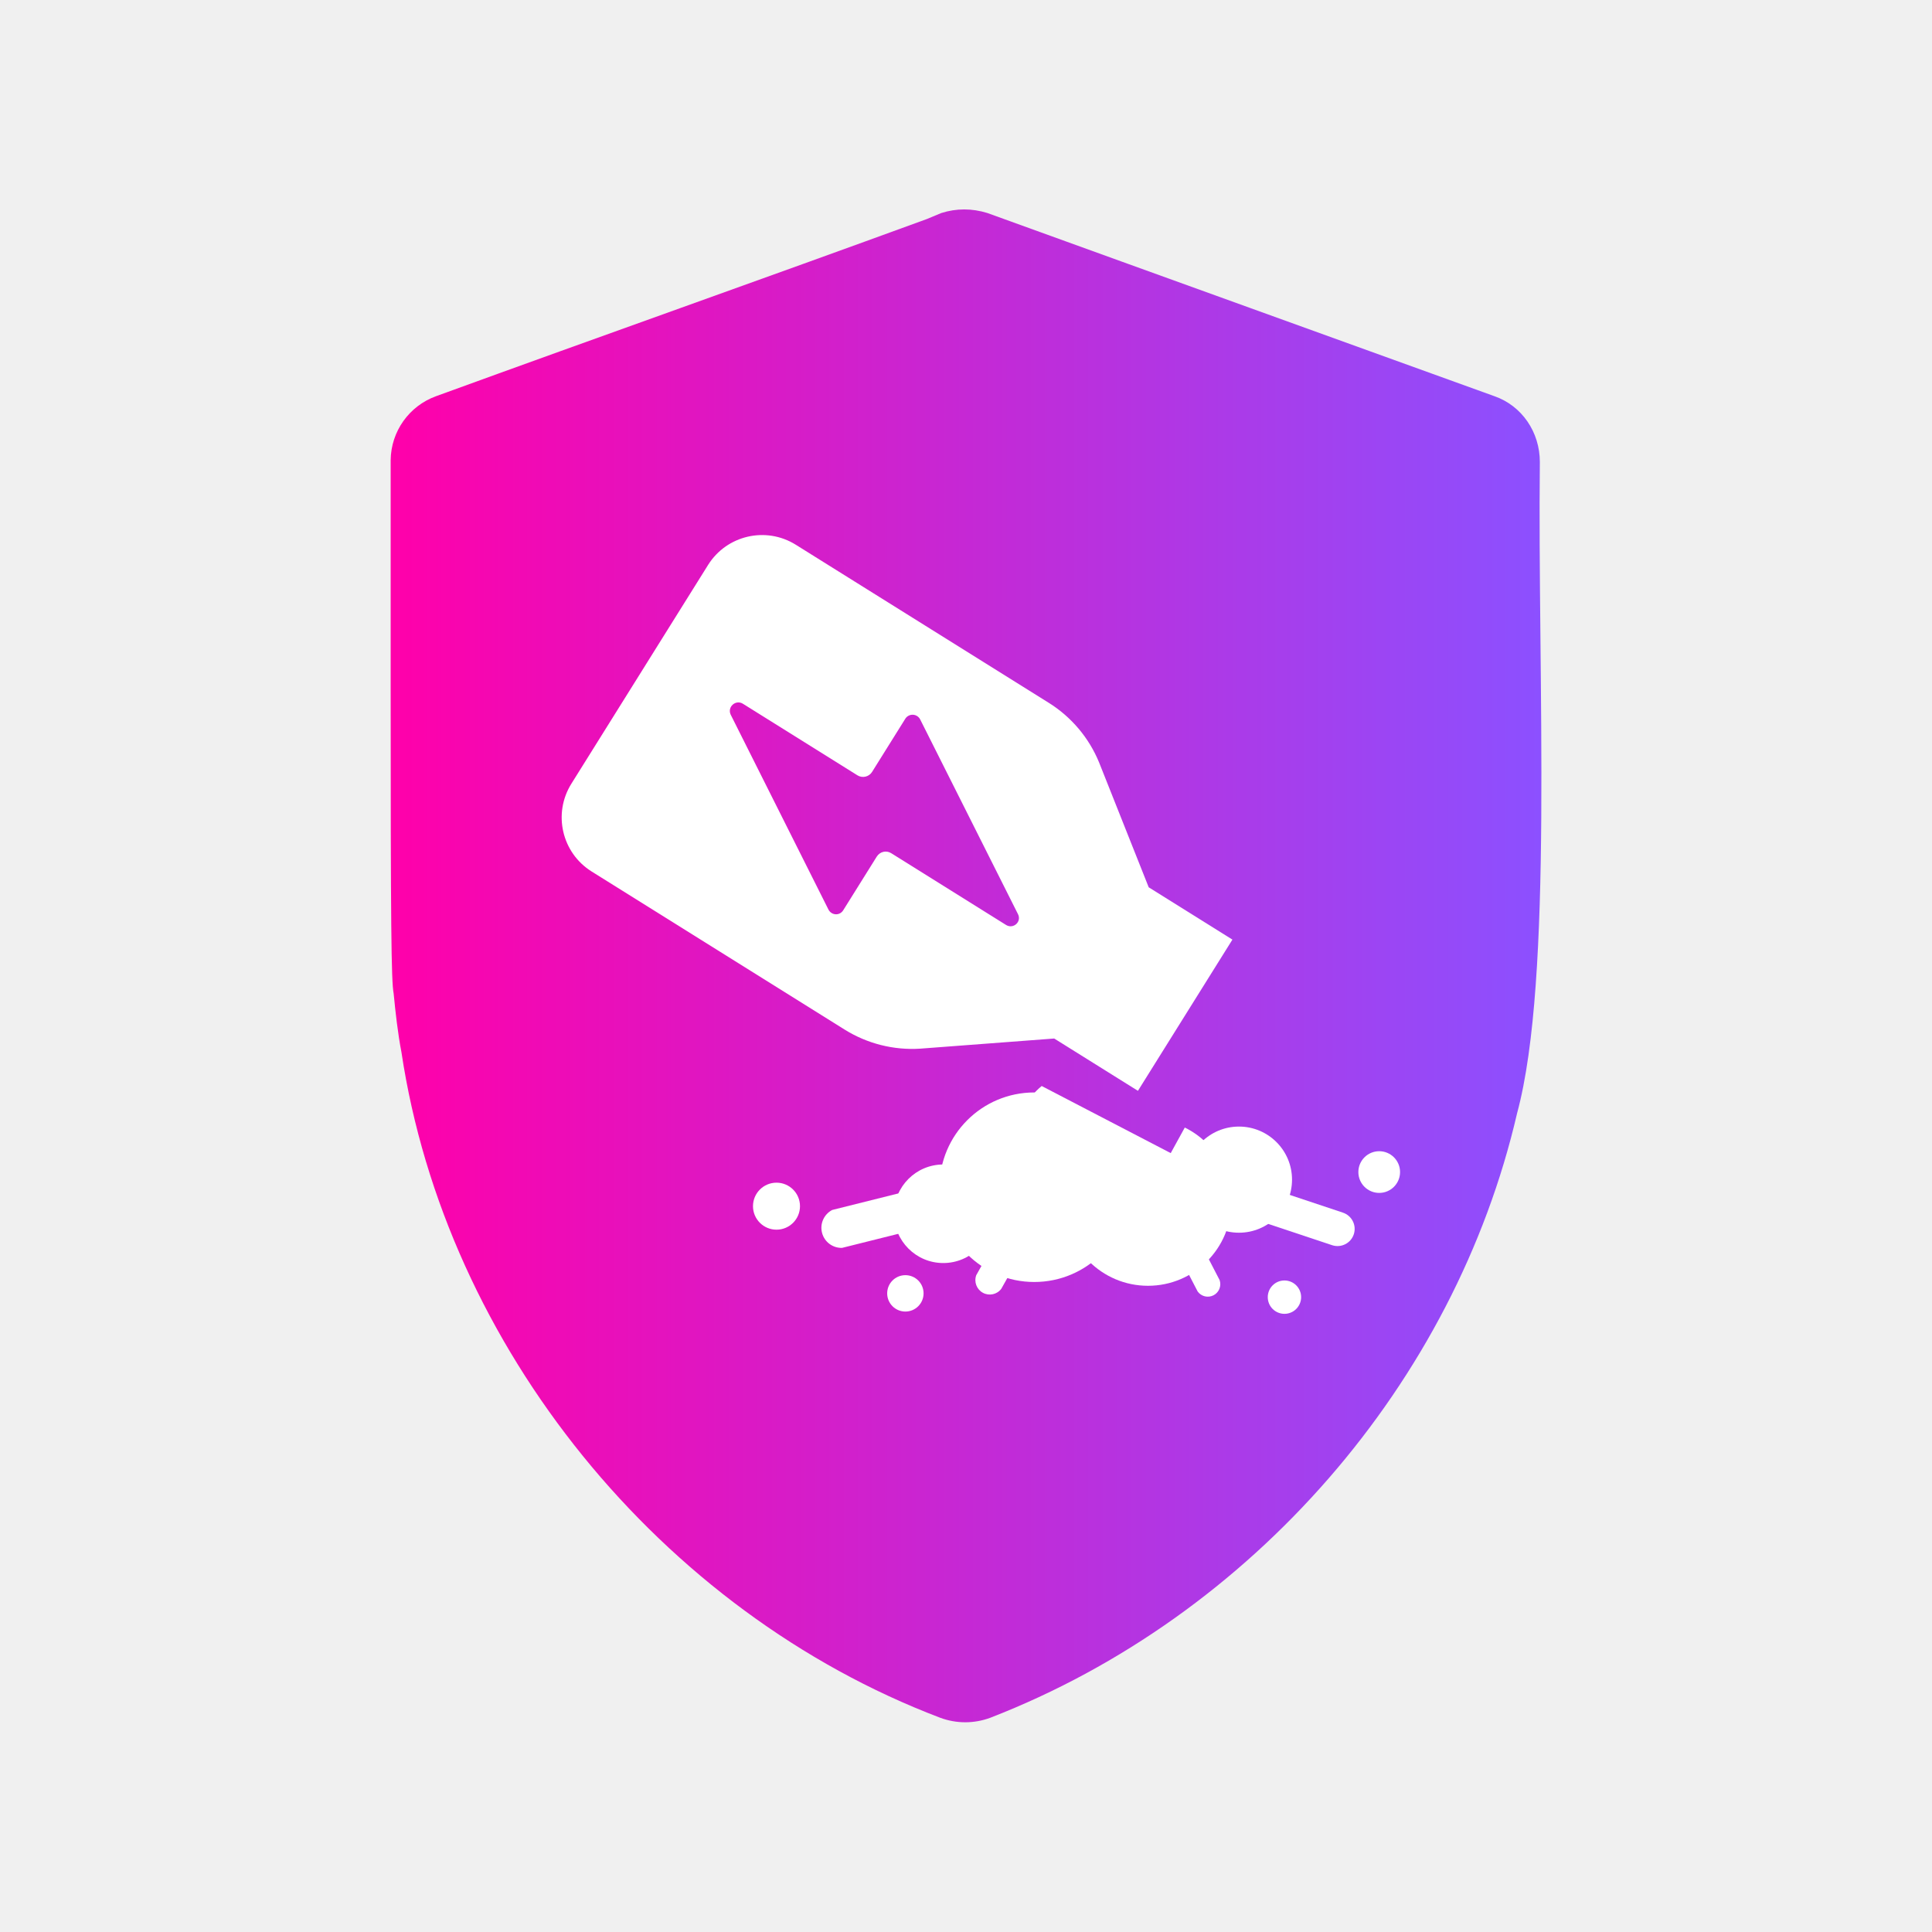
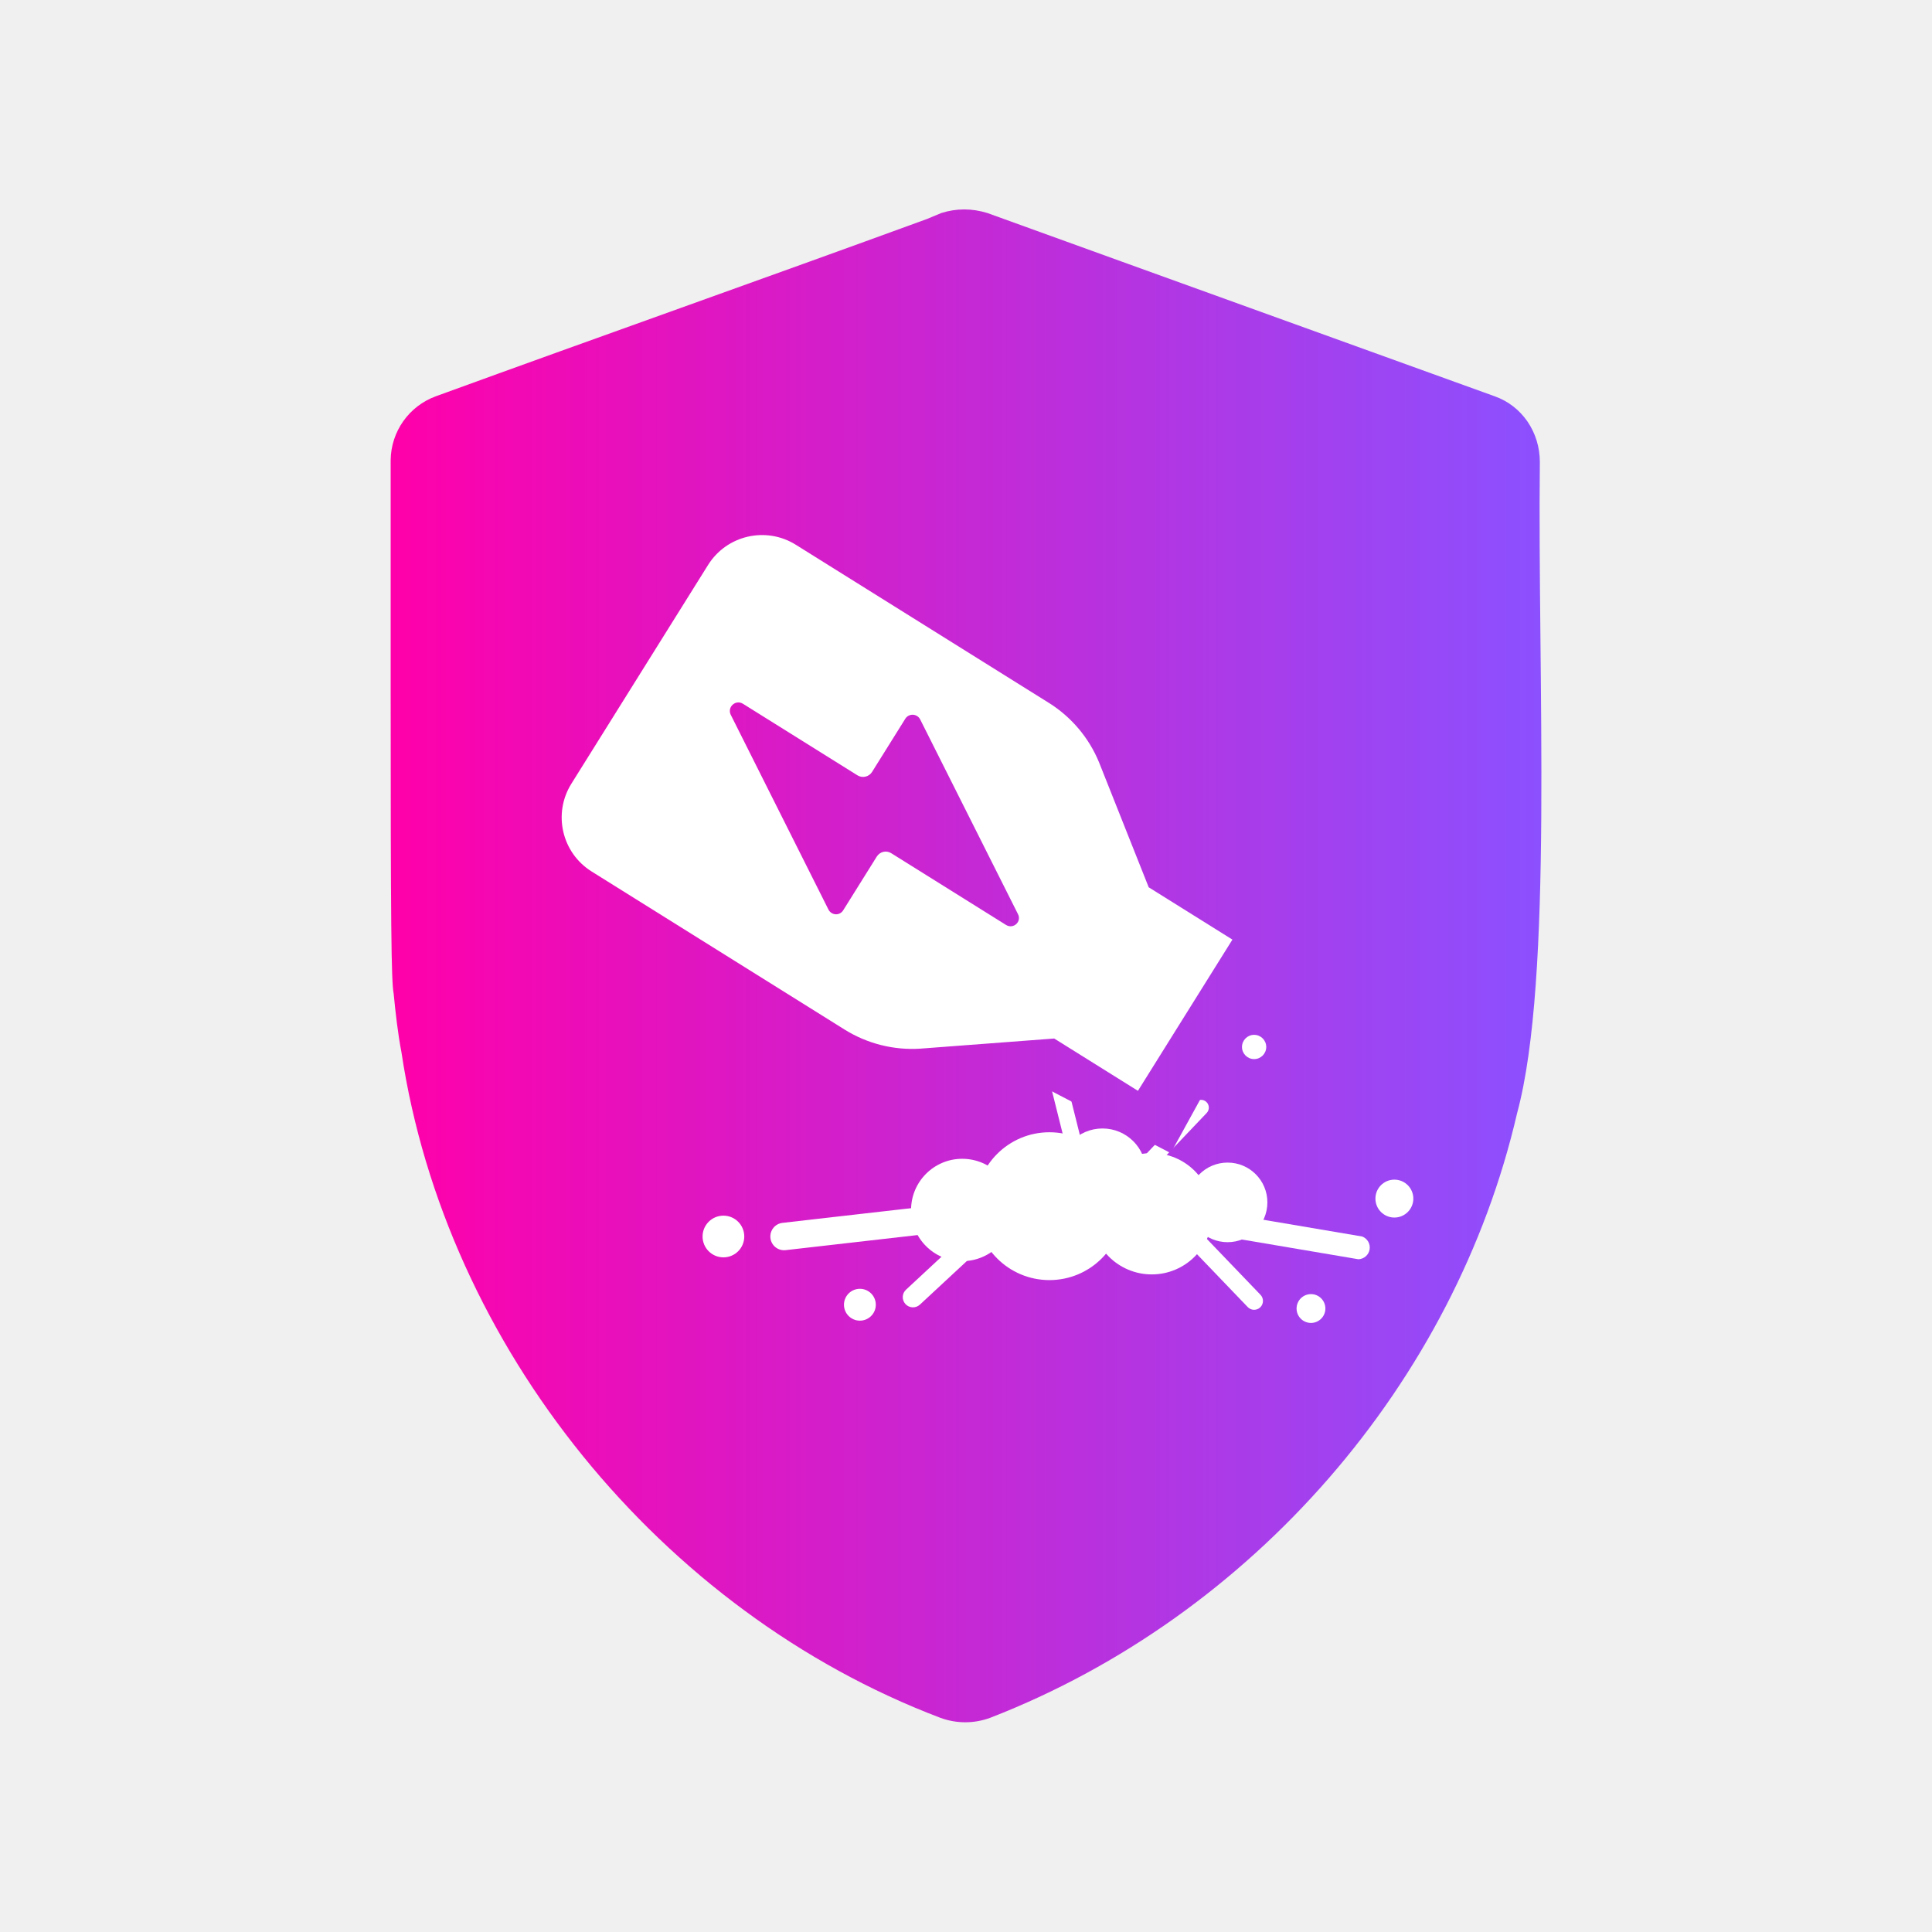
<svg xmlns="http://www.w3.org/2000/svg" viewBox="-6.527 2.221 32.279 32.279" role="img" aria-label="Socket sauce">
  <defs>
    <linearGradient id="socket-brand-gradient" x1="0" y1="0" x2="1" y2="0">
      <stop offset="0%" stop-color="#ff00aa" />
      <stop offset="100%" stop-color="#8c50ff" />
    </linearGradient>
  </defs>
  <path data-socket-layer="shield" fill="url(#socket-brand-gradient)" d="M18.44 8.84c.46.16.76.6.76 1.1-.04 3.58.23 8.63-.38 10.88-1.04 4.5-4.42 8.4-8.8 10.1a1.2 1.2 0 0 1-.84 0C4.52 29.15.92 24.73.18 19.8c-.06-.31-.1-.67-.13-.98-.04-.2-.05-1.14-.05-5.17V9.91a1.15 1.15 0 0 1 .76-1.07c2.8-1.02 5.38-1.93 8.2-2.96l.24-.1q.38-.12.77 0l2.24.81z" />
  <g data-socket-layer="glyph" transform="translate(2.013 9.2) scale(0.63333)">
    <defs>
      <mask id="glyph-cut-0" maskUnits="userSpaceOnUse" x="0" y="0" width="24" height="24">
        <rect width="24" height="24" fill="#ffffff" />
        <g transform="translate(4.9 1.4) scale(.727)">
          <path fill="#000000" d="M9.89 9.54c.19-.32.67-.18.67.19v5.85c0 .25.2.45.46.45h2.73c.29 0 .46.31.31.56l-4.9 8.04c-.2.31-.68.17-.68-.2V18.6a.46.46 0 0 0-.46-.46H5.3a.37.37 0 0 1-.31-.55z" />
        </g>
      </mask>
      <mask id="glyph-cut-1" maskUnits="userSpaceOnUse" x="0" y="0" width="24" height="24">
        <rect width="24" height="24" fill="#ffffff" />
        <path fill="#000000" d="m8.6 10.2 11 5.2-2.2 4-10-5.2Z" />
      </mask>
    </defs>
    <g transform="translate(-1.2 -0.6) rotate(122 12 12) translate(12 12) scale(.84) translate(-12 -12)" mask="url(#glyph-cut-0)">
      <path fill="#ffffff" fill-rule="evenodd" d="M9.2 2.2h5.6v3.1l2.5 3.4a4 4 0 0 1 .75 2.33v9.37a2 2 0 0 1-2 2h-8.1a2 2 0 0 1-2-2v-9.37A4 4 0 0 1 6.7 8.7l2.5-3.4Z" />
    </g>
    <g mask="url(#glyph-cut-1)">
-       <path fill="#ffffff" fill-rule="nonzero" d="M13.8 17.8a2.5 2.5 0 1 1 0 5 2.5 2.5 0 1 1 0-5" />
-       <path fill="#ffffff" fill-rule="nonzero" d="M16.8 18.5a2.2 2.2 0 1 1 0 4.4 2.2 2.2 0 1 1 0-4.4" />
-       <path fill="#ffffff" fill-rule="nonzero" d="M15.2 17.2a1.9 1.9 0 1 1 0 3.8 1.9 1.9 0 1 1 0-3.8" />
-       <path fill="#ffffff" fill-rule="nonzero" d="M19.2 18.7a1.4 1.4 0 1 1 0 2.8 1.4 1.4 0 1 1 0-2.8" />
-       <path fill="#ffffff" fill-rule="nonzero" d="M11.4 19.7a1.3 1.3 0 1 1 0 2.6 1.3 1.3 0 1 1 0-2.6" />
-       <path fill="#ffffff" fill-rule="nonzero" d="m14.87 19.3-6.4 1.6a.53.53 0 0 0 .26 1l6.4-1.6a.53.53 0 0 0-.26-1" />
-       <path fill="#ffffff" fill-rule="nonzero" d="m16.26 20.03 5.4 1.8a.45.45 0 0 0 .28-.86l-5.4-1.8a.45.45 0 0 0-.28.86" />
-       <path fill="#ffffff" fill-rule="nonzero" d="m14.07 19.42-1.8 3.2a.38.38 0 0 0 .66.36l1.8-3.2a.38.38 0 0 0-.66-.36" />
-       <path fill="#ffffff" fill-rule="nonzero" d="m16.71 20.35 1.4 2.7a.33.33 0 0 0 .58-.3l-1.4-2.7a.33.33 0 0 0-.58.3" />
+       <path fill="#ffffff" fill-rule="nonzero" d="M14.2 18.85a1.95 1.95 0 1 1 0 3.9 1.95 1.95 0 1 1 0-3.9" />
+       <path fill="#ffffff" fill-rule="nonzero" d="M16.9 19.4a1.6 1.6 0 1 1 0 3.2 1.6 1.6 0 1 1 0-3.2" />
+       <path fill="#ffffff" fill-rule="nonzero" d="M11.9 19.55a1.35 1.35 0 1 1 0 2.7 1.35 1.35 0 1 1 0-2.7" />
+       <path fill="#ffffff" fill-rule="nonzero" d="M18.9 19.65a1.05 1.05 0 1 1 0 2.1 1.05 1.05 0 1 1 0-2.1" />
+       <path fill="#ffffff" fill-rule="nonzero" d="M15.6 18.75a1.15 1.15 0 1 1 0 2.3 1.15 1.15 0 1 1 0-2.3" />
+       <path fill="#ffffff" fill-rule="nonzero" d="m14.16 20.44-7 .8a.36.36 0 0 0 .08.72l7-.8a.36.36 0 0 0-.08-.72" />
+       <path fill="#ffffff" fill-rule="nonzero" d="m16.45 21.2 5.9 1a.31.31 0 0 0 .1-.6l-5.9-1a.31.31 0 0 0-.1.6" />
+       <path fill="#ffffff" fill-rule="nonzero" d="m13.22 20.4-2.8 2.6a.26.26 0 0 0 .36.4l2.8-2.6a.26.26 0 0 0-.36-.4" />
+       <path fill="#ffffff" fill-rule="nonzero" d="m17.03 20.96 2.4 2.5a.23.23 0 0 0 .34-.32l-2.4-2.5a.23.23 0 0 0-.34.32" />
+       <path fill="#ffffff" fill-rule="nonzero" d="m15.31 20.15-.7-2.8a.22.22 0 0 0-.42.1l.7 2.8a.22.22 0 0 0 .42-.1" />
+       <path fill="#ffffff" fill-rule="nonzero" d="m16.35 20.44 2-2.1a.2.2 0 0 0-.3-.28l-2 2.1a.2.2 0 0 0 .3.28" />
    </g>
-     <path fill="#ffffff" fill-rule="evenodd" d="M7 20.18a.62.62 0 1 1 0 1.24.62.62 0 1 1 0-1.24" />
-     <path fill="#ffffff" fill-rule="evenodd" d="M22.9 19.35a.55.55 0 1 1 0 1.1.55.55 0 1 1 0-1.1" />
-     <path fill="#ffffff" fill-rule="evenodd" d="M10.4 22.62a.48.48 0 1 1 0 .96.48.48 0 1 1 0-.96" />
-     <path fill="#ffffff" fill-rule="evenodd" d="M20.4 22.76a.44.44 0 1 1 0 .88.44.44 0 1 1 0-.88" />
+     <path fill="#ffffff" fill-rule="evenodd" d="M5.6 21.05a.55.55 0 1 1 0 1.1.55.55 0 1 1 0-1.1" />
+     <path fill="#ffffff" fill-rule="evenodd" d="M23.3 20.1a.5.5 0 1 1 0 1 .5.5 0 1 1 0-1" />
+     <path fill="#ffffff" fill-rule="evenodd" d="M9.2 22.98a.42.42 0 1 1 0 .84.42.42 0 1 1 0-.84" />
+     <path fill="#ffffff" fill-rule="evenodd" d="M21.1 23.12a.38.38 0 1 1 0 .76.38.38 0 1 1 0-.76" />
+     <path fill="#ffffff" fill-rule="evenodd" d="M13.2 15.54a.36.36 0 1 1 0 .72.36.36 0 1 1 0-.72" />
+     <path fill="#ffffff" fill-rule="evenodd" d="M19.6 16.28a.32.32 0 1 1 0 .64.32.32 0 1 1 0-.64" />
  </g>
</svg>
